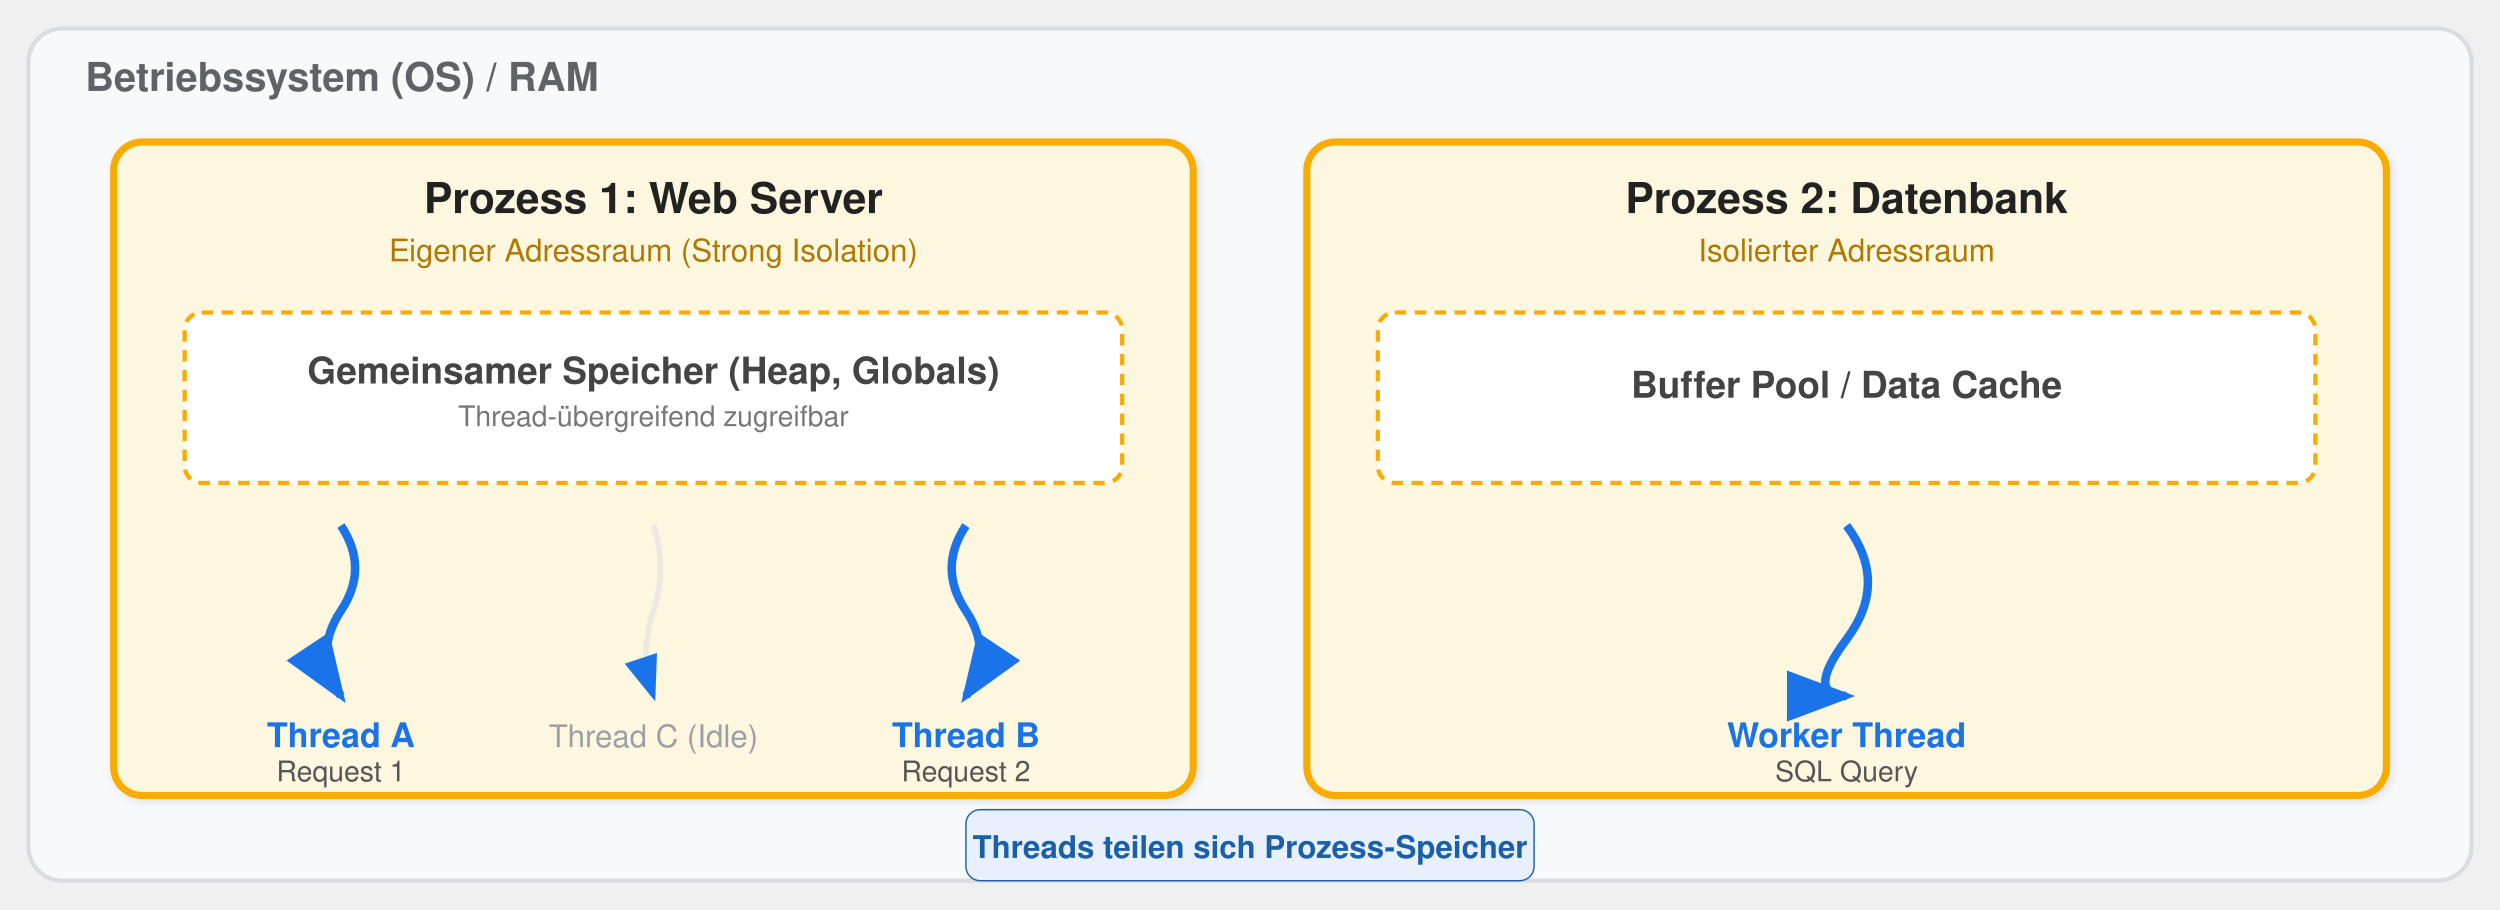
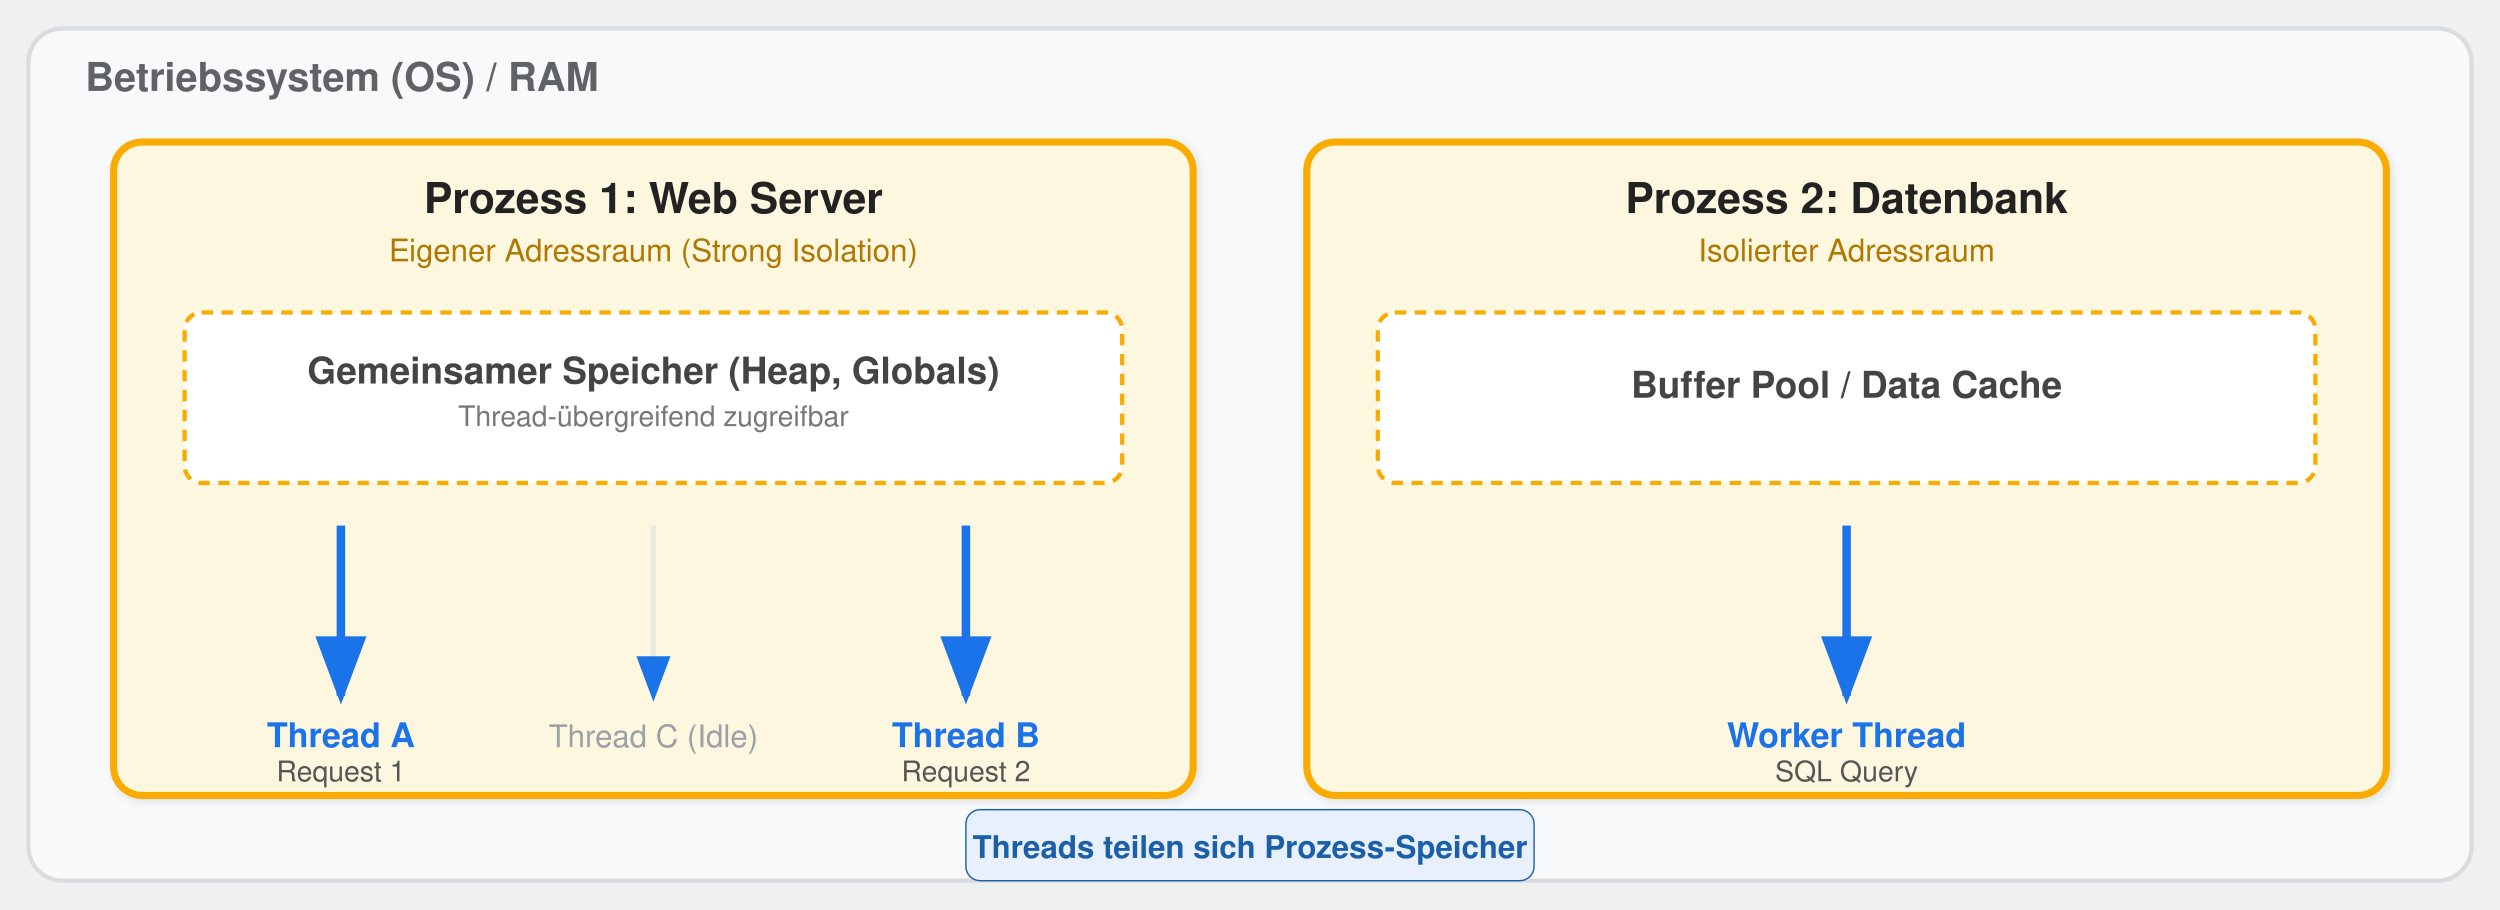
<svg xmlns="http://www.w3.org/2000/svg" viewBox="0 0 880 320" font-family="'Source Sans Pro', Helvetica, Arial, sans-serif">
  <defs>
    <marker id="thread-head" markerWidth="8" markerHeight="6" refX="7" refY="3" orient="auto">
      <polygon points="0 0, 8 3, 0 6" fill="#1a73e8" />
    </marker>
    <filter id="shadow" x="-5%" y="-5%" width="110%" height="110%">
      <feDropShadow dx="1" dy="1" stdDeviation="1.5" flood-opacity="0.1" />
    </filter>
  </defs>
  <rect x="10" y="10" width="860" height="300" rx="12" fill="#f8f9fa" stroke="#dadce0" stroke-width="1.5" />
  <text x="30" y="32" font-size="14" font-weight="700" fill="#5f6368">Betriebssystem (OS) / RAM</text>
  <g transform="translate(40, 50)">
    <rect x="0" y="0" width="380" height="230" rx="10" fill="#fef7e0" stroke="#f9ab00" stroke-width="2.5" filter="url(#shadow)" />
    <text x="190" y="25" text-anchor="middle" font-size="15" font-weight="700" fill="#222">Prozess 1: Web Server</text>
    <text x="190" y="42" text-anchor="middle" font-size="11" fill="#b07800">Eigener Adressraum (Strong Isolation)</text>
    <rect x="25" y="60" width="330" height="60" rx="6" fill="#ffffff" stroke="#f9ab00" stroke-width="1.5" stroke-dasharray="4,3" />
    <text x="190" y="85" text-anchor="middle" font-size="13" font-weight="600" fill="#444">Gemeinsamer Speicher (Heap, Globals)</text>
    <text x="190" y="100" text-anchor="middle" font-size="10" fill="#777">Thread-übergreifend zugreifbar</text>
    <g transform="translate(80, 135)">
-       <path d="M 0,0 Q 10,15 0,30 T 0,60" fill="none" stroke="#1a73e8" stroke-width="3" marker-end="url(#thread-head)" />
+       <path d="M 0,0 L 0,60" fill="none" stroke="#1a73e8" stroke-width="3" marker-end="url(#thread-head)" />
      <text x="0" y="78" text-anchor="middle" font-size="12" font-weight="600" fill="#1a73e8">Thread A</text>
      <text x="0" y="90" text-anchor="middle" font-size="10" fill="#555">Request 1</text>
    </g>
    <g transform="translate(300, 135)">
-       <path d="M 0,0 Q -10,15 0,30 T 0,60" fill="none" stroke="#1a73e8" stroke-width="3" marker-end="url(#thread-head)" />
+       <path d="M 0,0 L 0,60" fill="none" stroke="#1a73e8" stroke-width="3" marker-end="url(#thread-head)" />
      <text x="0" y="78" text-anchor="middle" font-size="12" font-weight="600" fill="#1a73e8">Thread B</text>
      <text x="0" y="90" text-anchor="middle" font-size="10" fill="#555">Request 2</text>
    </g>
    <g transform="translate(190, 135)">
-       <path d="M 0,0 Q 5,15 0,30 T 0,60" fill="none" stroke="#dadce0" stroke-width="2" marker-end="url(#thread-head)" stroke-opacity="0.5" />
+       <path d="M 0,0 L 0,60" fill="none" stroke="#dadce0" stroke-width="2" marker-end="url(#thread-head)" stroke-opacity="0.5" />
      <text x="0" y="78" text-anchor="middle" font-size="11" fill="#9aa0a6">Thread C (Idle)</text>
    </g>
  </g>
  <g transform="translate(460, 50)">
    <rect x="0" y="0" width="380" height="230" rx="10" fill="#fef7e0" stroke="#f9ab00" stroke-width="2.5" filter="url(#shadow)" />
    <text x="190" y="25" text-anchor="middle" font-size="15" font-weight="700" fill="#222">Prozess 2: Datenbank</text>
    <text x="190" y="42" text-anchor="middle" font-size="11" fill="#b07800">Isolierter Adressraum</text>
    <rect x="25" y="60" width="330" height="60" rx="6" fill="#ffffff" stroke="#f9ab00" stroke-width="1.5" stroke-dasharray="4,3" />
    <text x="190" y="90" text-anchor="middle" font-size="13" font-weight="600" fill="#444">Buffer Pool / Data Cache</text>
    <g transform="translate(190, 135)">
-       <path d="M 0,0 Q 15,20 0,40 T 0,60" fill="none" stroke="#1a73e8" stroke-width="3" marker-end="url(#thread-head)" />
+       <path d="M 0,0 L 0,60" fill="none" stroke="#1a73e8" stroke-width="3" marker-end="url(#thread-head)" />
      <text x="0" y="78" text-anchor="middle" font-size="12" font-weight="600" fill="#1a73e8">Worker Thread</text>
      <text x="0" y="90" text-anchor="middle" font-size="10" fill="#555">SQL Query</text>
    </g>
  </g>
  <rect x="340" y="285" width="200" height="25" rx="5" fill="#e8f0fe" stroke="#1a5fa8" stroke-width="0.5" />
  <text x="440" y="302" text-anchor="middle" font-size="11" fill="#1a5fa8" font-weight="600">Threads teilen sich Prozess-Speicher</text>
</svg>
